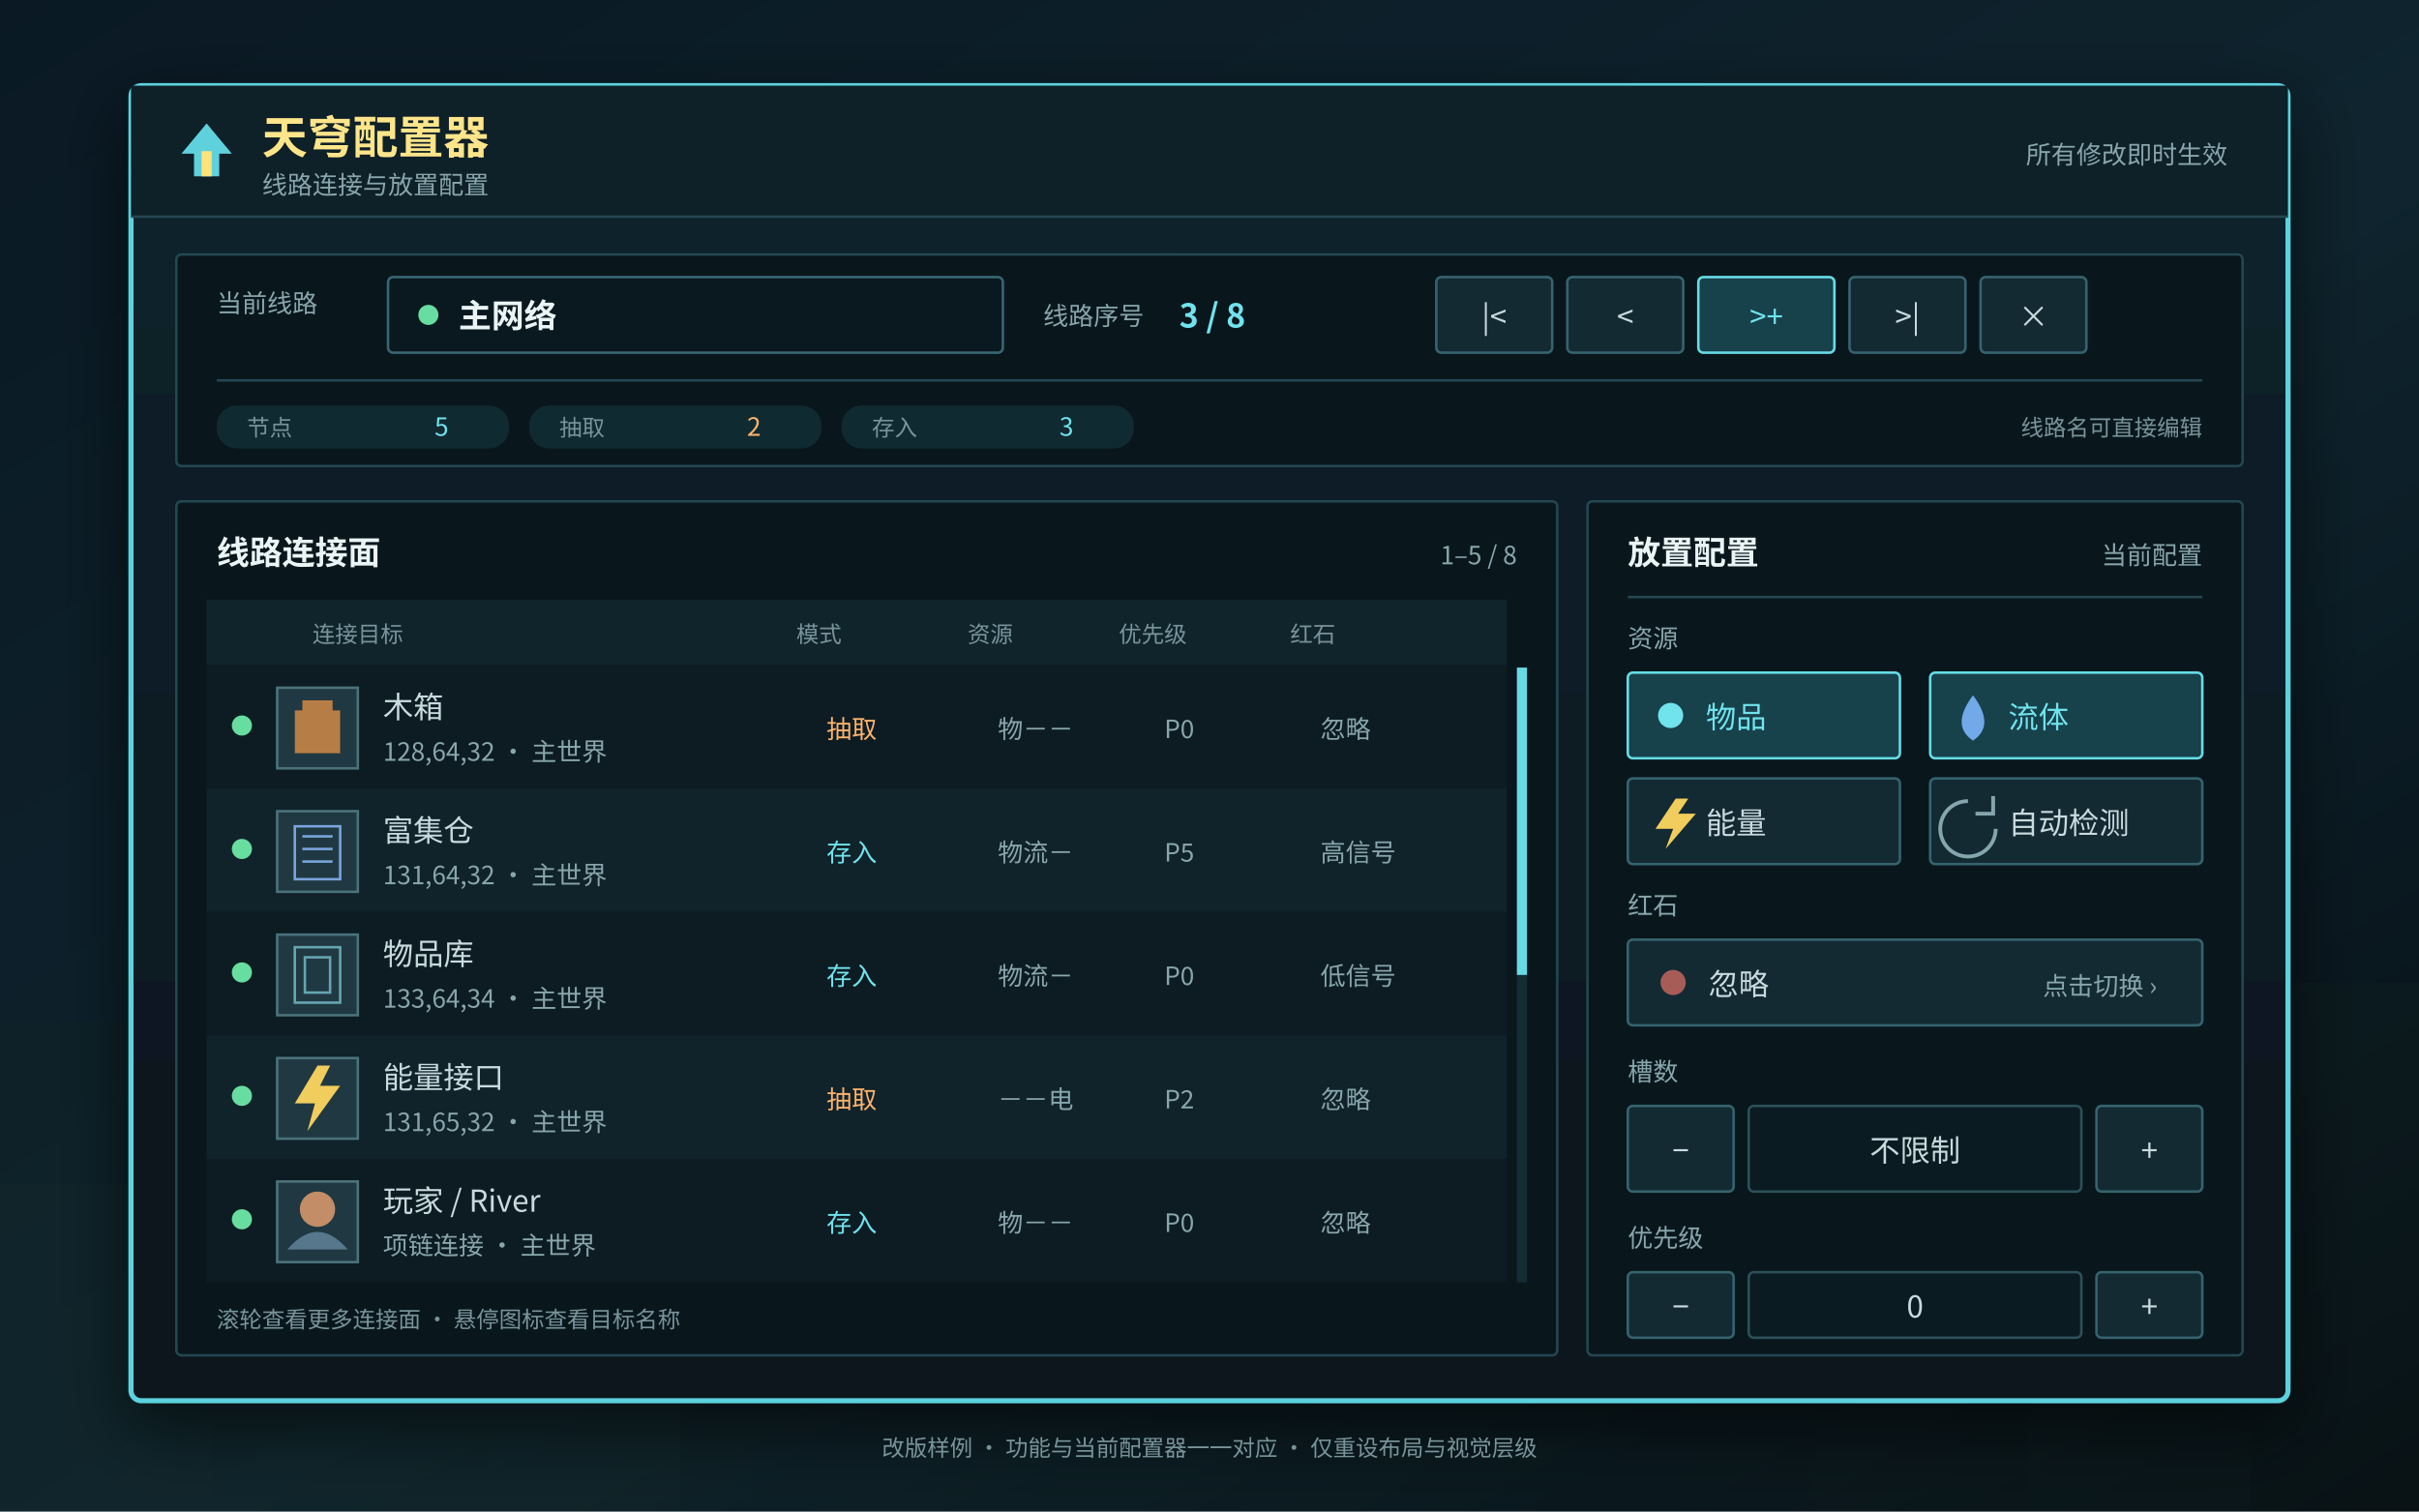
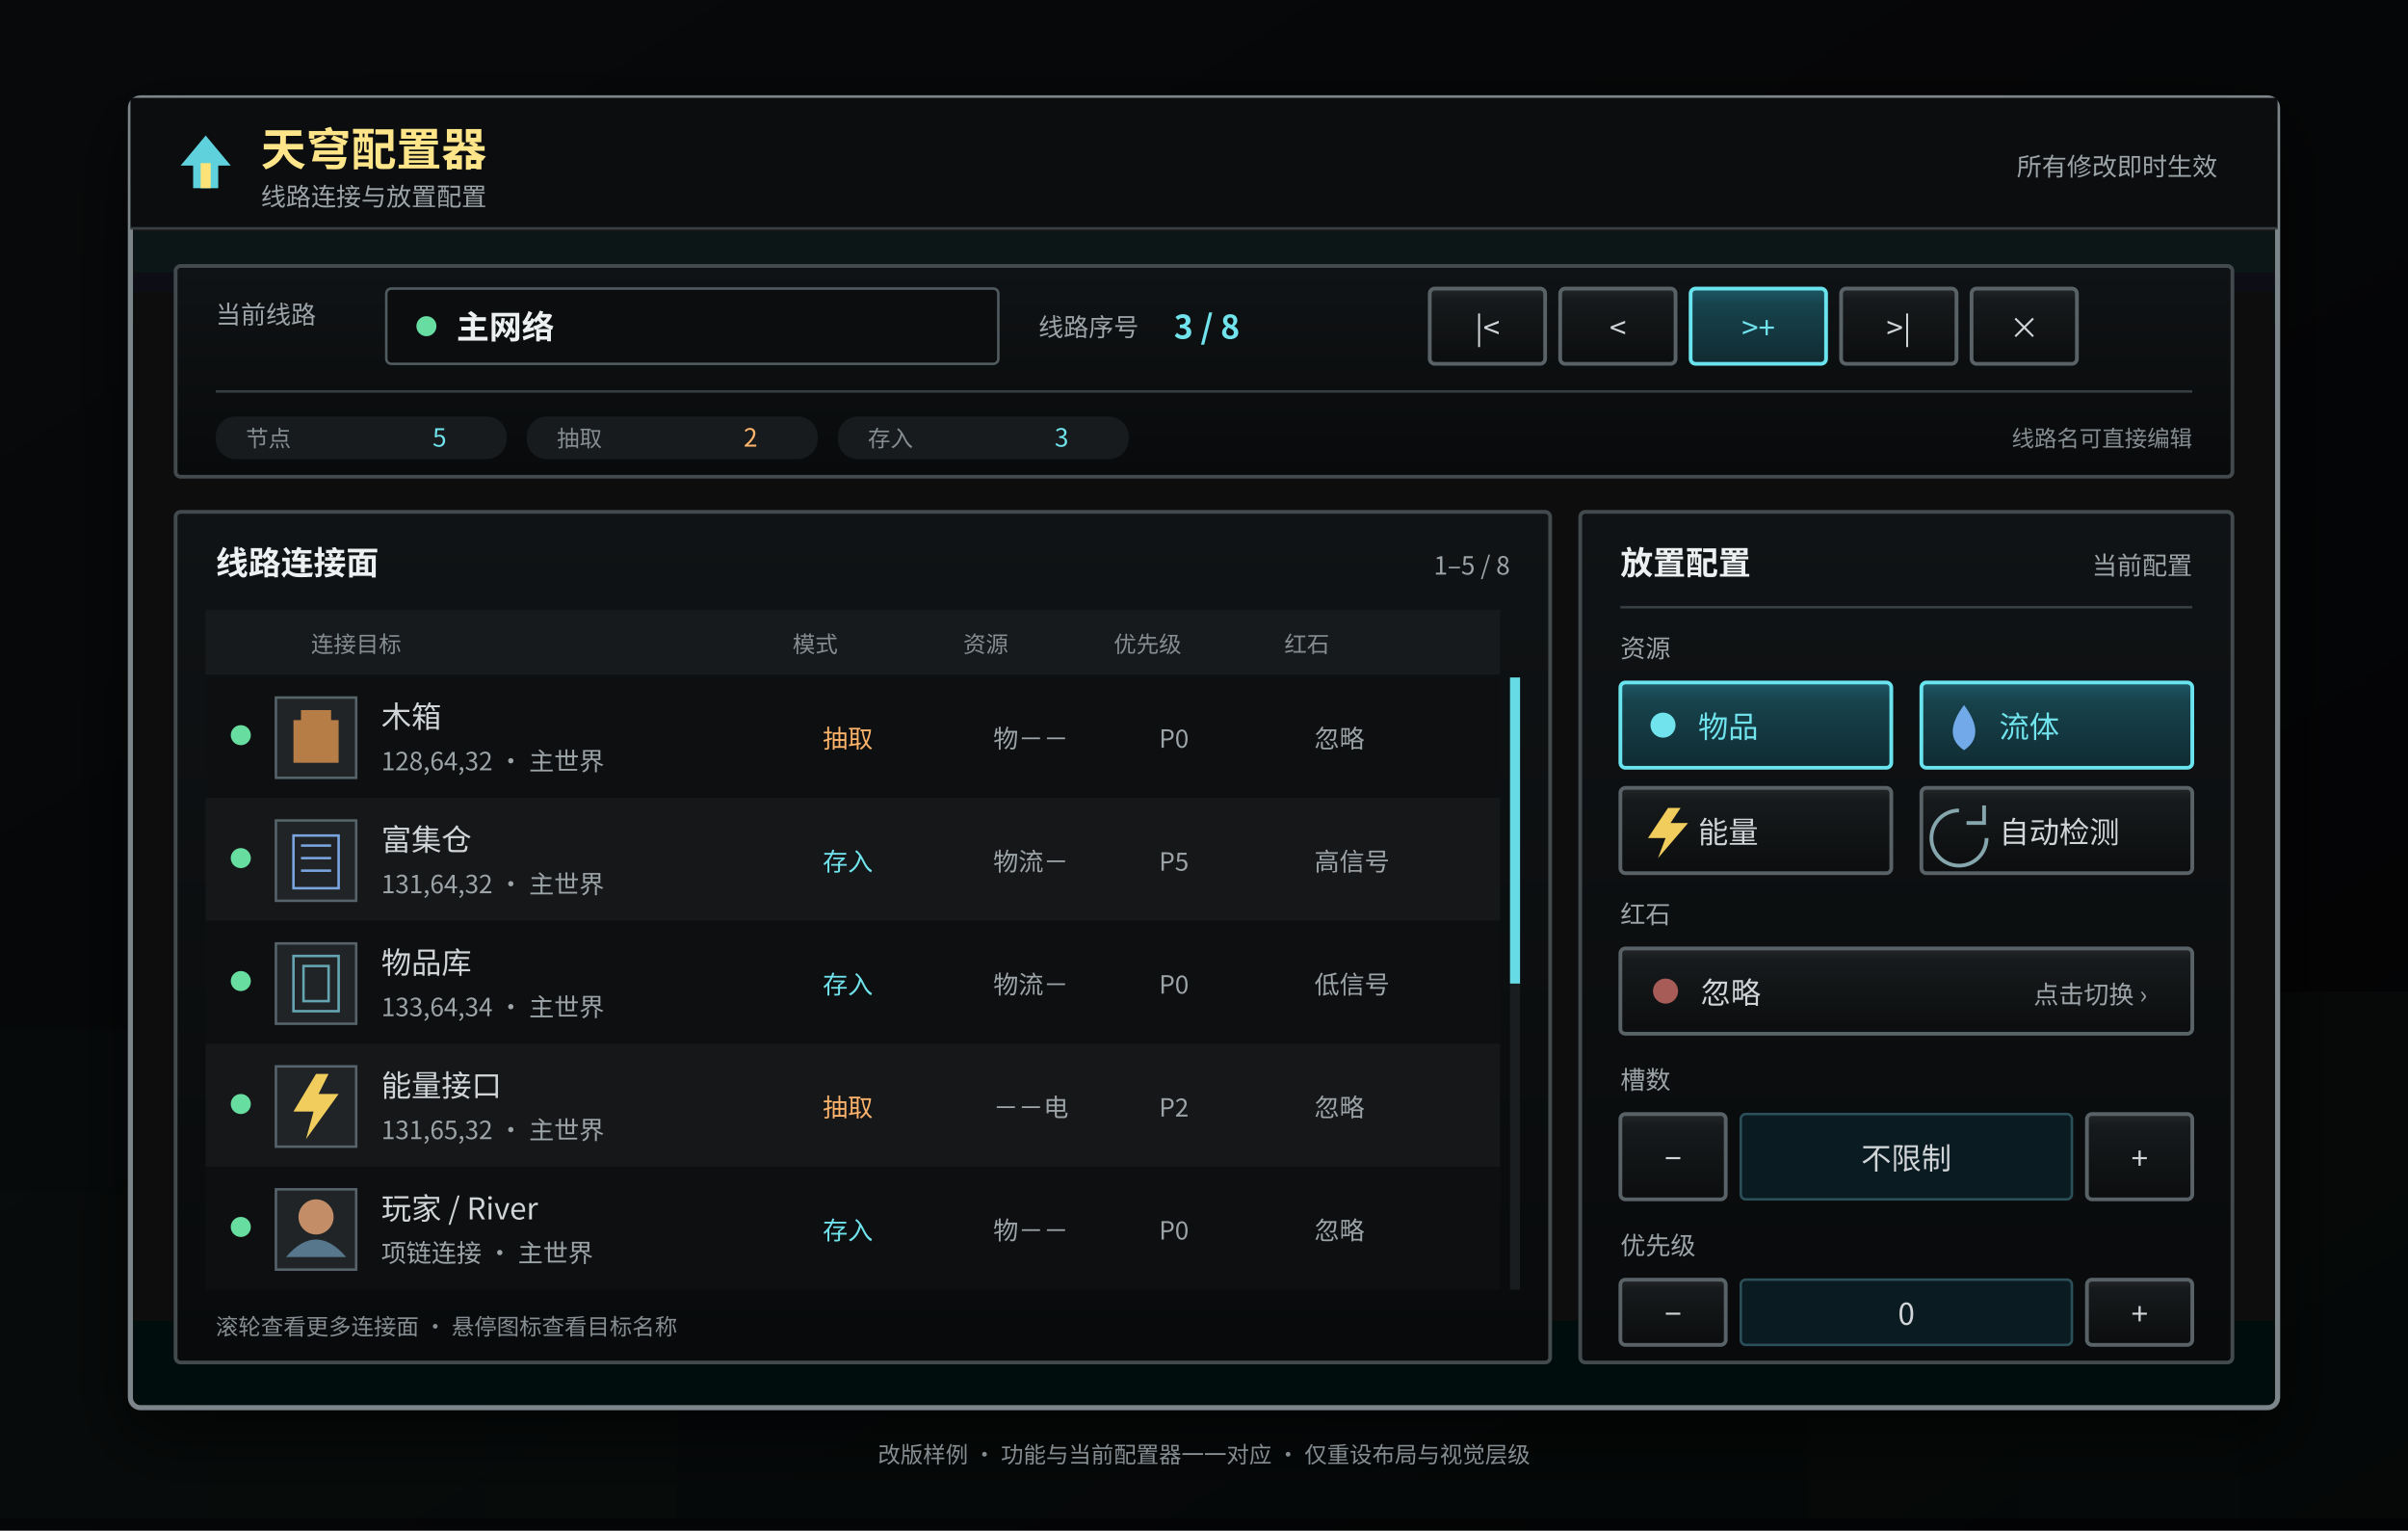
- <svg xmlns="http://www.w3.org/2000/svg" width="960" height="600" viewBox="0 0 960 600">
+ <svg xmlns="http://www.w3.org/2000/svg" width="384" height="244" viewBox="0 -5 960 610">
  <defs>
    <linearGradient id="world" x1="0" y1="0" x2="1" y2="1">
-       <stop offset="0" stop-color="#102635" />
-       <stop offset=".55" stop-color="#183947" />
-       <stop offset="1" stop-color="#071118" />
+       <stop offset="0" stop-color="#111416" />
+       <stop offset=".55" stop-color="#090b0c" />
+       <stop offset="1" stop-color="#030405" />
    </linearGradient>
    <linearGradient id="panel" x1="0" y1="0" x2="0" y2="1">
-       <stop offset="0" stop-color="#10222b" stop-opacity=".98" />
-       <stop offset="1" stop-color="#09161c" stop-opacity=".99" />
+       <stop offset="0" stop-color="#191c1e" />
+       <stop offset=".18" stop-color="#0c0e0f" />
+       <stop offset="1" stop-color="#060708" />
    </linearGradient>
    <linearGradient id="active" x1="0" y1="0" x2="1" y2="0">
-       <stop offset="0" stop-color="#17434d" />
-       <stop offset="1" stop-color="#102d36" />
+       <stop offset="0" stop-color="#174651" />
+       <stop offset="1" stop-color="#0e2930" />
+     </linearGradient>
+     <linearGradient id="buttonBg" x1="0" y1="0" x2="0" y2="1">
+       <stop offset="0" stop-color="#24282a" />
+       <stop offset=".14" stop-color="#171a1c" />
+       <stop offset="1" stop-color="#0b0d0e" />
+     </linearGradient>
+     <linearGradient id="buttonActive" x1="0" y1="0" x2="0" y2="1">
+       <stop offset="0" stop-color="#1d5a67" />
+       <stop offset=".2" stop-color="#17434d" />
+       <stop offset="1" stop-color="#102b32" />
+     </linearGradient>
+     <linearGradient id="contentBg" x1="0" y1="0" x2="0" y2="1">
+       <stop offset="0" stop-color="#101315" />
+       <stop offset="1" stop-color="#080a0b" />
    </linearGradient>
    <filter id="shadow" x="-20%" y="-20%" width="140%" height="140%">
      <feDropShadow dx="0" dy="10" stdDeviation="14" flood-color="#000" flood-opacity=".62" />
    </filter>
    <style>
-       text { font-family: "Noto Sans CJK SC", "PingFang SC", "Microsoft YaHei", sans-serif; fill: #d8e7ea; }
+       text { font-family: "Noto Sans CJK SC", "PingFang SC", "Microsoft YaHei", sans-serif; fill: #d8dcde; }
      .title { font-size: 18px; font-weight: 600; fill: #ffe58a; }
-       .heading { font-size: 13px; font-weight: 600; fill: #eaf4f5; }
-       .body { font-size: 12px; fill: #c9dade; }
-       .small { font-size: 10px; fill: #88a6ac; }
-       .tiny { font-size: 9px; fill: #78949a; }
+       .heading { font-size: 13px; font-weight: 600; fill: #edf0f1; }
+       .body { font-size: 12px; fill: #d1d5d7; }
+       .small { font-size: 10px; fill: #9ca4a8; }
+       .tiny { font-size: 9px; fill: #858d91; }
      .cyan { fill: #70e3ed; }
      .gold { fill: #ffd46e; }
      .orange { fill: #ffb46c; }
-       .muted { fill: #718b91; }
-       .button { fill: #132a33; stroke: #35636e; stroke-width: 1; }
-       .button-active { fill: #17414b; stroke: #67dce6; stroke-width: 1; }
-       .content { fill: #09171d; stroke: #234751; stroke-width: 1; }
-       .rule { stroke: #244650; stroke-width: 1; }
+       .muted { fill: #747d81; }
+       .button { fill: url(#buttonBg); stroke: #596267; stroke-width: 1.5; }
+       .button-active { fill: url(#buttonActive); stroke: #69e4ee; stroke-width: 1.5; }
+       .content { fill: url(#contentBg); stroke: #424a4e; stroke-width: 1.5; }
+       .rule { stroke: #383f42; stroke-width: 1; }
    </style>
  </defs>
-   <rect width="960" height="600" fill="url(#world)" />
+   <rect x="0" y="-5" width="960" height="610" fill="url(#world)" />
  <g opacity=".2" shape-rendering="crispEdges">
    <rect x="0" y="405" width="960" height="195" fill="#1b382c" />
    <rect x="0" y="470" width="270" height="130" fill="#294b38" />
    <rect x="84" y="360" width="110" height="240" fill="#254433" />
    <rect x="720" y="390" width="240" height="210" fill="#21402f" />
    <rect x="805" y="318" width="88" height="282" fill="#2a4a38" />
    <rect x="455" y="90" width="7" height="370" fill="#6ce0eb" />
    <rect x="462" y="90" width="3" height="370" fill="#d8ffff" />
  </g>
-   <rect width="960" height="600" fill="#02080c" opacity=".42" />
+   <rect x="0" y="-5" width="960" height="610" fill="#010203" opacity=".58" />
  <g filter="url(#shadow)">
-     <rect x="52" y="34" width="856" height="522" rx="4" fill="url(#panel)" stroke="#5bd2de" stroke-width="2" />
-     <rect x="53" y="35" width="854" height="3" fill="#8ceaf1" />
-   </g>
-   <rect x="52" y="34" width="856" height="52" fill="#0e2028" />
+     <rect x="52" y="34" width="856" height="522" rx="4" fill="url(#panel)" stroke="#7b858a" stroke-width="2" />
+     <rect x="53" y="35" width="854" height="3" fill="#bac0c2" />
+   </g>
+   <rect x="52" y="34" width="856" height="52" fill="#0b0d0e" />
  <line x1="52" y1="86" x2="908" y2="86" class="rule" />
  <g transform="translate(72 49)">
    <path d="M0 12 L10 0 L20 12 L15 12 L15 21 L5 21 L5 12 Z" fill="#5ed1dd" />
    <rect x="8" y="11" width="4" height="10" fill="#ffe278" />
  </g>
  <text x="104" y="61" class="title">天穹配置器</text>
  <text x="104" y="77" class="small">线路连接与放置配置</text>
  <text x="884" y="65" text-anchor="end" class="small">所有修改即时生效</text>
  <g transform="translate(70 101)">
    <rect width="820" height="84" rx="2" class="content" />
    <text x="16" y="23" class="small">当前线路</text>
-     <rect x="84" y="9" width="244" height="30" rx="2" fill="#0a181f" stroke="#386671" />
+     <rect x="84" y="9" width="244" height="30" rx="2" fill="#0b0d0e" stroke="#515c61" />
    <circle cx="100" cy="24" r="4" fill="#68dda1" />
    <text x="112" y="29" class="heading">主网络</text>
    <text x="344" y="28" class="small">线路序号</text>
    <text x="398" y="29" class="heading cyan">3 / 8</text>
    <g transform="translate(500 9)">
      <rect width="46" height="30" rx="2" class="button" />
      <text x="23" y="20" text-anchor="middle" class="body">|&lt;</text>
      <rect x="52" width="46" height="30" rx="2" class="button" />
      <text x="75" y="20" text-anchor="middle" class="body">&lt;</text>
      <rect x="104" width="54" height="30" rx="2" class="button-active" />
      <text x="131" y="20" text-anchor="middle" class="body cyan">&gt;+</text>
      <rect x="164" width="46" height="30" rx="2" class="button" />
      <text x="187" y="20" text-anchor="middle" class="body">&gt;|</text>
      <rect x="216" width="42" height="30" rx="2" class="button" />
      <text x="237" y="20" text-anchor="middle" class="body">×</text>
    </g>
    <line x1="16" y1="50" x2="804" y2="50" class="rule" />
    <g transform="translate(16 60)">
-       <rect width="116" height="17" rx="8" fill="#102a32" />
+       <rect width="116" height="17" rx="8" fill="#171b1d" />
      <text x="12" y="12" class="tiny">节点</text>
      <text x="92" y="12" text-anchor="end" class="small cyan">5</text>
-       <rect x="124" width="116" height="17" rx="8" fill="#102a32" />
+       <rect x="124" width="116" height="17" rx="8" fill="#171b1d" />
      <text x="136" y="12" class="tiny">抽取</text>
      <text x="216" y="12" text-anchor="end" class="small orange">2</text>
-       <rect x="248" width="116" height="17" rx="8" fill="#102a32" />
+       <rect x="248" width="116" height="17" rx="8" fill="#171b1d" />
      <text x="260" y="12" class="tiny">存入</text>
      <text x="340" y="12" text-anchor="end" class="small cyan">3</text>
      <text x="788" y="12" text-anchor="end" class="tiny">线路名可直接编辑</text>
    </g>
  </g>
  <g transform="translate(70 199)">
    <rect width="548" height="339" rx="2" class="content" />
    <text x="16" y="25" class="heading">线路连接面</text>
    <text x="532" y="25" text-anchor="end" class="small">1–5 / 8</text>
-     <rect x="12" y="39" width="516" height="26" fill="#10242c" />
+     <rect x="12" y="39" width="516" height="26" fill="#171a1c" />
    <text x="54" y="56" class="tiny">连接目标</text>
    <text x="246" y="56" class="tiny">模式</text>
    <text x="314" y="56" class="tiny">资源</text>
    <text x="374" y="56" class="tiny">优先级</text>
    <text x="442" y="56" class="tiny">红石</text>
    <g transform="translate(12 65)">
-       <rect width="516" height="49" fill="#0d1c23" />
-       <circle cx="14" cy="24" r="4" fill="#67dda0" />
-       <rect x="28" y="9" width="32" height="32" fill="#203841" stroke="#4a727b" />
+       <rect width="516" height="49" fill="#0d0f10" />
+       <circle cx="14" cy="24" r="4" fill="#67dda0" />
+       <rect x="28" y="9" width="32" height="32" fill="#202426" stroke="#56636a" />
      <path d="M35 18 h18 v17 h-18z M38 14 h12 v6 h-12z" fill="#b77d47" />
      <text x="70" y="21" class="body">木箱</text>
      <text x="70" y="38" class="small">128,64,32 · 主世界</text>
      <text x="246" y="29" class="small orange">抽取</text>
      <text x="314" y="29" class="small">物－－</text>
      <text x="386" y="29" text-anchor="middle" class="small">P0</text>
      <text x="442" y="29" class="small">忽略</text>
    </g>
    <g transform="translate(12 114)">
-       <rect width="516" height="49" fill="#10222a" />
-       <circle cx="14" cy="24" r="4" fill="#67dda0" />
-       <rect x="28" y="9" width="32" height="32" fill="#203841" stroke="#4a727b" />
+       <rect width="516" height="49" fill="#151719" />
+       <circle cx="14" cy="24" r="4" fill="#67dda0" />
+       <rect x="28" y="9" width="32" height="32" fill="#202426" stroke="#56636a" />
      <path d="M35 15 h18 v21 h-18z M38 19 h12 M38 24 h12 M38 29 h12" stroke="#79a4dd" fill="none" />
      <text x="70" y="21" class="body">富集仓</text>
      <text x="70" y="38" class="small">131,64,32 · 主世界</text>
      <text x="246" y="29" class="small cyan">存入</text>
      <text x="314" y="29" class="small">物流－</text>
      <text x="386" y="29" text-anchor="middle" class="small">P5</text>
      <text x="442" y="29" class="small">高信号</text>
    </g>
    <g transform="translate(12 163)">
-       <rect width="516" height="49" fill="#0d1c23" />
-       <circle cx="14" cy="24" r="4" fill="#67dda0" />
-       <rect x="28" y="9" width="32" height="32" fill="#203841" stroke="#4a727b" />
+       <rect width="516" height="49" fill="#0d0f10" />
+       <circle cx="14" cy="24" r="4" fill="#67dda0" />
+       <rect x="28" y="9" width="32" height="32" fill="#202426" stroke="#56636a" />
      <path d="M35 14 h18 v22 h-18z M39 18 h10 v14 h-10z" stroke="#65a5b1" fill="none" />
      <text x="70" y="21" class="body">物品库</text>
      <text x="70" y="38" class="small">133,64,34 · 主世界</text>
      <text x="246" y="29" class="small cyan">存入</text>
      <text x="314" y="29" class="small">物流－</text>
      <text x="386" y="29" text-anchor="middle" class="small">P0</text>
      <text x="442" y="29" class="small">低信号</text>
    </g>
    <g transform="translate(12 212)">
-       <rect width="516" height="49" fill="#10222a" />
-       <circle cx="14" cy="24" r="4" fill="#67dda0" />
-       <rect x="28" y="9" width="32" height="32" fill="#203841" stroke="#4a727b" />
+       <rect width="516" height="49" fill="#151719" />
+       <circle cx="14" cy="24" r="4" fill="#67dda0" />
+       <rect x="28" y="9" width="32" height="32" fill="#202426" stroke="#56636a" />
      <path d="M44 12 l-9 15 h8 l-3 11 l13-18 h-8 l4-8z" fill="#f0cd5c" />
      <text x="70" y="21" class="body">能量接口</text>
      <text x="70" y="38" class="small">131,65,32 · 主世界</text>
      <text x="246" y="29" class="small orange">抽取</text>
      <text x="314" y="29" class="small">－－电</text>
      <text x="386" y="29" text-anchor="middle" class="small">P2</text>
      <text x="442" y="29" class="small">忽略</text>
    </g>
    <g transform="translate(12 261)">
-       <rect width="516" height="49" fill="#0d1c23" />
-       <circle cx="14" cy="24" r="4" fill="#67dda0" />
-       <rect x="28" y="9" width="32" height="32" fill="#203841" stroke="#4a727b" />
+       <rect width="516" height="49" fill="#0d0f10" />
+       <circle cx="14" cy="24" r="4" fill="#67dda0" />
+       <rect x="28" y="9" width="32" height="32" fill="#202426" stroke="#56636a" />
      <circle cx="44" cy="20" r="7" fill="#c28d67" />
      <path d="M32 36 q12-14 24 0" fill="#56778c" />
      <text x="70" y="21" class="body">玩家 / River</text>
      <text x="70" y="38" class="small">项链连接 · 主世界</text>
      <text x="246" y="29" class="small cyan">存入</text>
      <text x="314" y="29" class="small">物－－</text>
      <text x="386" y="29" text-anchor="middle" class="small">P0</text>
      <text x="442" y="29" class="small">忽略</text>
    </g>
-     <rect x="532" y="66" width="4" height="244" fill="#132c34" />
+     <rect x="532" y="66" width="4" height="244" fill="#191d1f" />
    <rect x="532" y="66" width="4" height="122" fill="#67dbe5" />
    <text x="16" y="328" class="tiny">滚轮查看更多连接面 · 悬停图标查看目标名称</text>
  </g>
  <g transform="translate(630 199)">
    <rect width="260" height="339" rx="2" class="content" />
    <text x="16" y="25" class="heading">放置配置</text>
    <text x="244" y="25" text-anchor="end" class="small">当前配置</text>
    <line x1="16" y1="38" x2="244" y2="38" class="rule" />
    <text x="16" y="58" class="small">资源</text>
    <g transform="translate(16 68)">
      <rect width="108" height="34" rx="2" class="button-active" />
      <circle cx="17" cy="17" r="5" fill="#70e3ed" />
      <text x="31" y="22" class="body cyan">物品</text>
      <rect x="120" width="108" height="34" rx="2" class="button-active" />
      <path d="M137 9 q-9 12 0 18 q9-6 0-18z" fill="#71a9e9" />
      <text x="151" y="22" class="body cyan">流体</text>
      <rect y="42" width="108" height="34" rx="2" class="button" />
      <path d="M19 50 l-8 12 h7 l-3 8 l12-14 h-7 l4-6z" fill="#f0cd5c" />
      <text x="31" y="64" class="body">能量</text>
      <rect x="120" y="42" width="108" height="34" rx="2" class="button" />
      <path d="M135 51 a11 11 0 1 0 11 11" fill="none" stroke="#85a6ac" stroke-width="1.5" />
      <path d="M145 49 v7 h-7" fill="none" stroke="#85a6ac" stroke-width="1.5" />
      <text x="151" y="64" class="body">自动检测</text>
    </g>
    <text x="16" y="164" class="small">红石</text>
    <rect x="16" y="174" width="228" height="34" rx="2" class="button" />
    <circle cx="34" cy="191" r="5" fill="#a85c58" />
    <text x="48" y="196" class="body">忽略</text>
    <text x="226" y="196" text-anchor="end" class="small">点击切换 ›</text>
    <text x="16" y="230" class="small">槽数</text>
    <g transform="translate(16 240)">
      <rect width="42" height="34" rx="2" class="button" />
      <text x="21" y="22" text-anchor="middle" class="body">−</text>
      <rect x="48" width="132" height="34" rx="2" fill="#0b1b22" stroke="#2c5059" />
      <text x="114" y="22" text-anchor="middle" class="body">不限制</text>
      <rect x="186" width="42" height="34" rx="2" class="button" />
      <text x="207" y="22" text-anchor="middle" class="body">+</text>
    </g>
    <text x="16" y="296" class="small">优先级</text>
    <g transform="translate(16 306)">
      <rect width="42" height="26" rx="2" class="button" />
      <text x="21" y="18" text-anchor="middle" class="body">−</text>
      <rect x="48" width="132" height="26" rx="2" fill="#0b1b22" stroke="#2c5059" />
      <text x="114" y="18" text-anchor="middle" class="body">0</text>
      <rect x="186" width="42" height="26" rx="2" class="button" />
      <text x="207" y="18" text-anchor="middle" class="body">+</text>
    </g>
  </g>
  <text x="480" y="578" text-anchor="middle" class="tiny">改版样例 · 功能与当前配置器一一对应 · 仅重设布局与视觉层级</text>
</svg>
